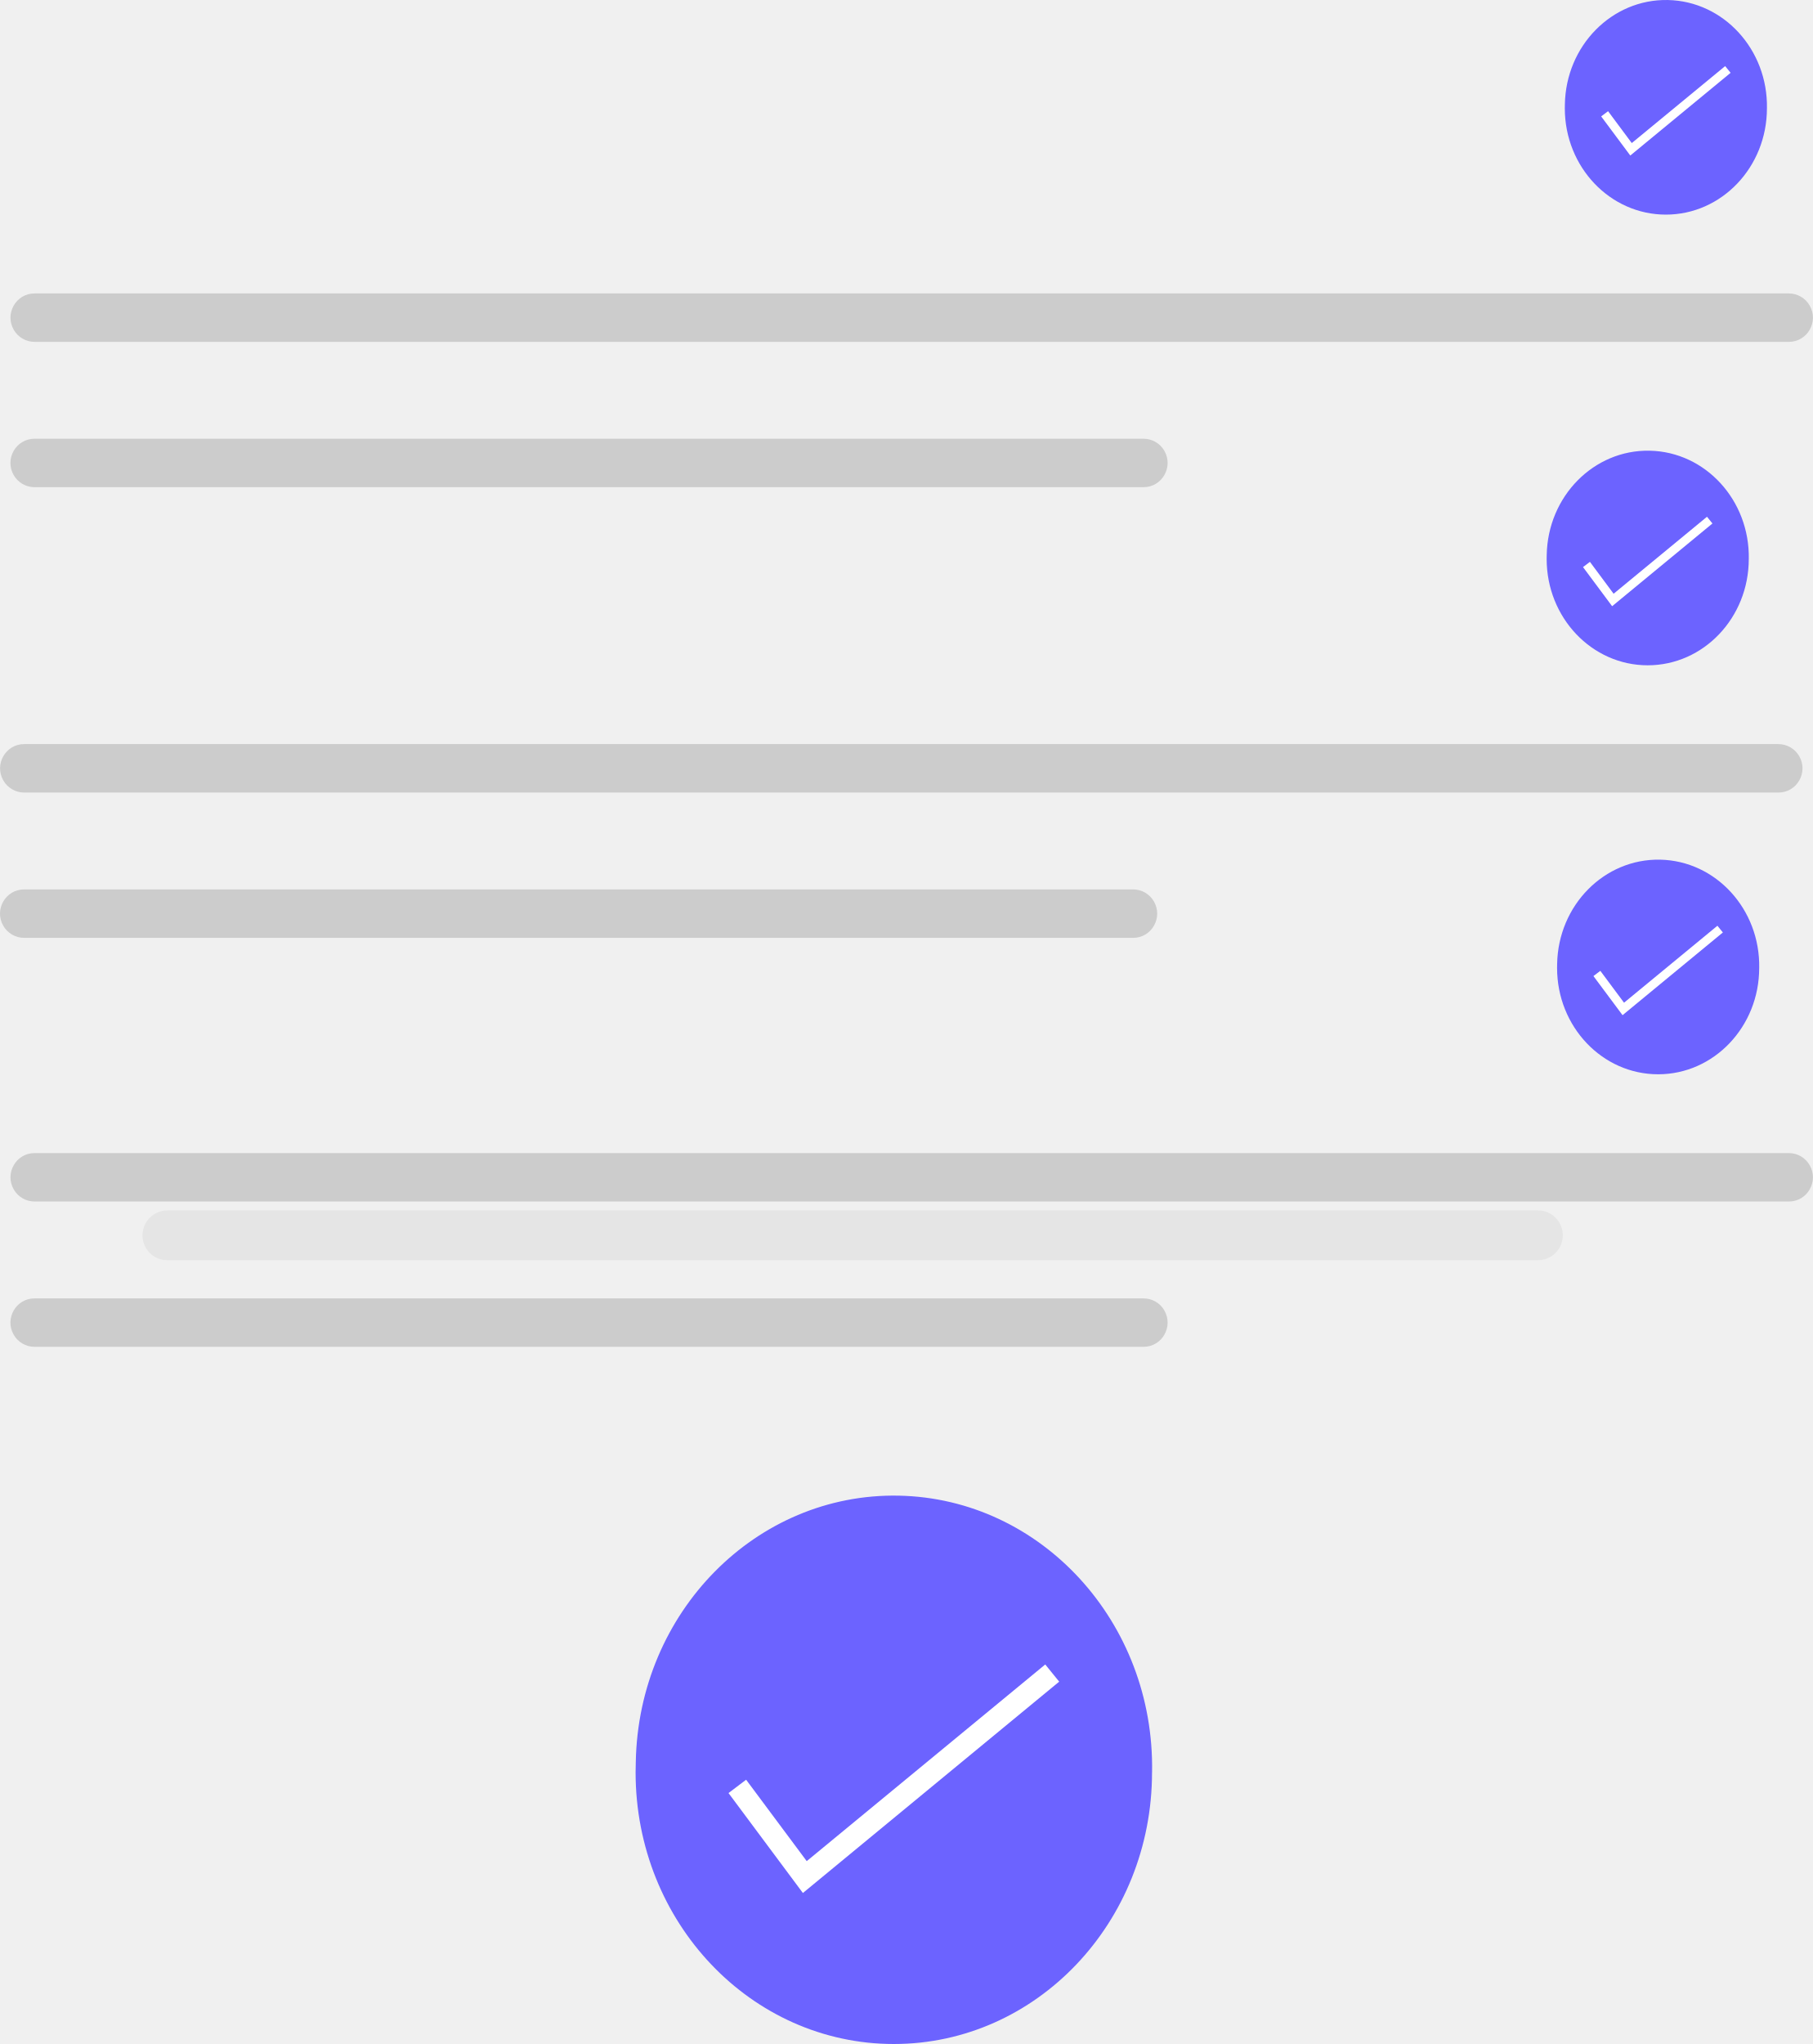
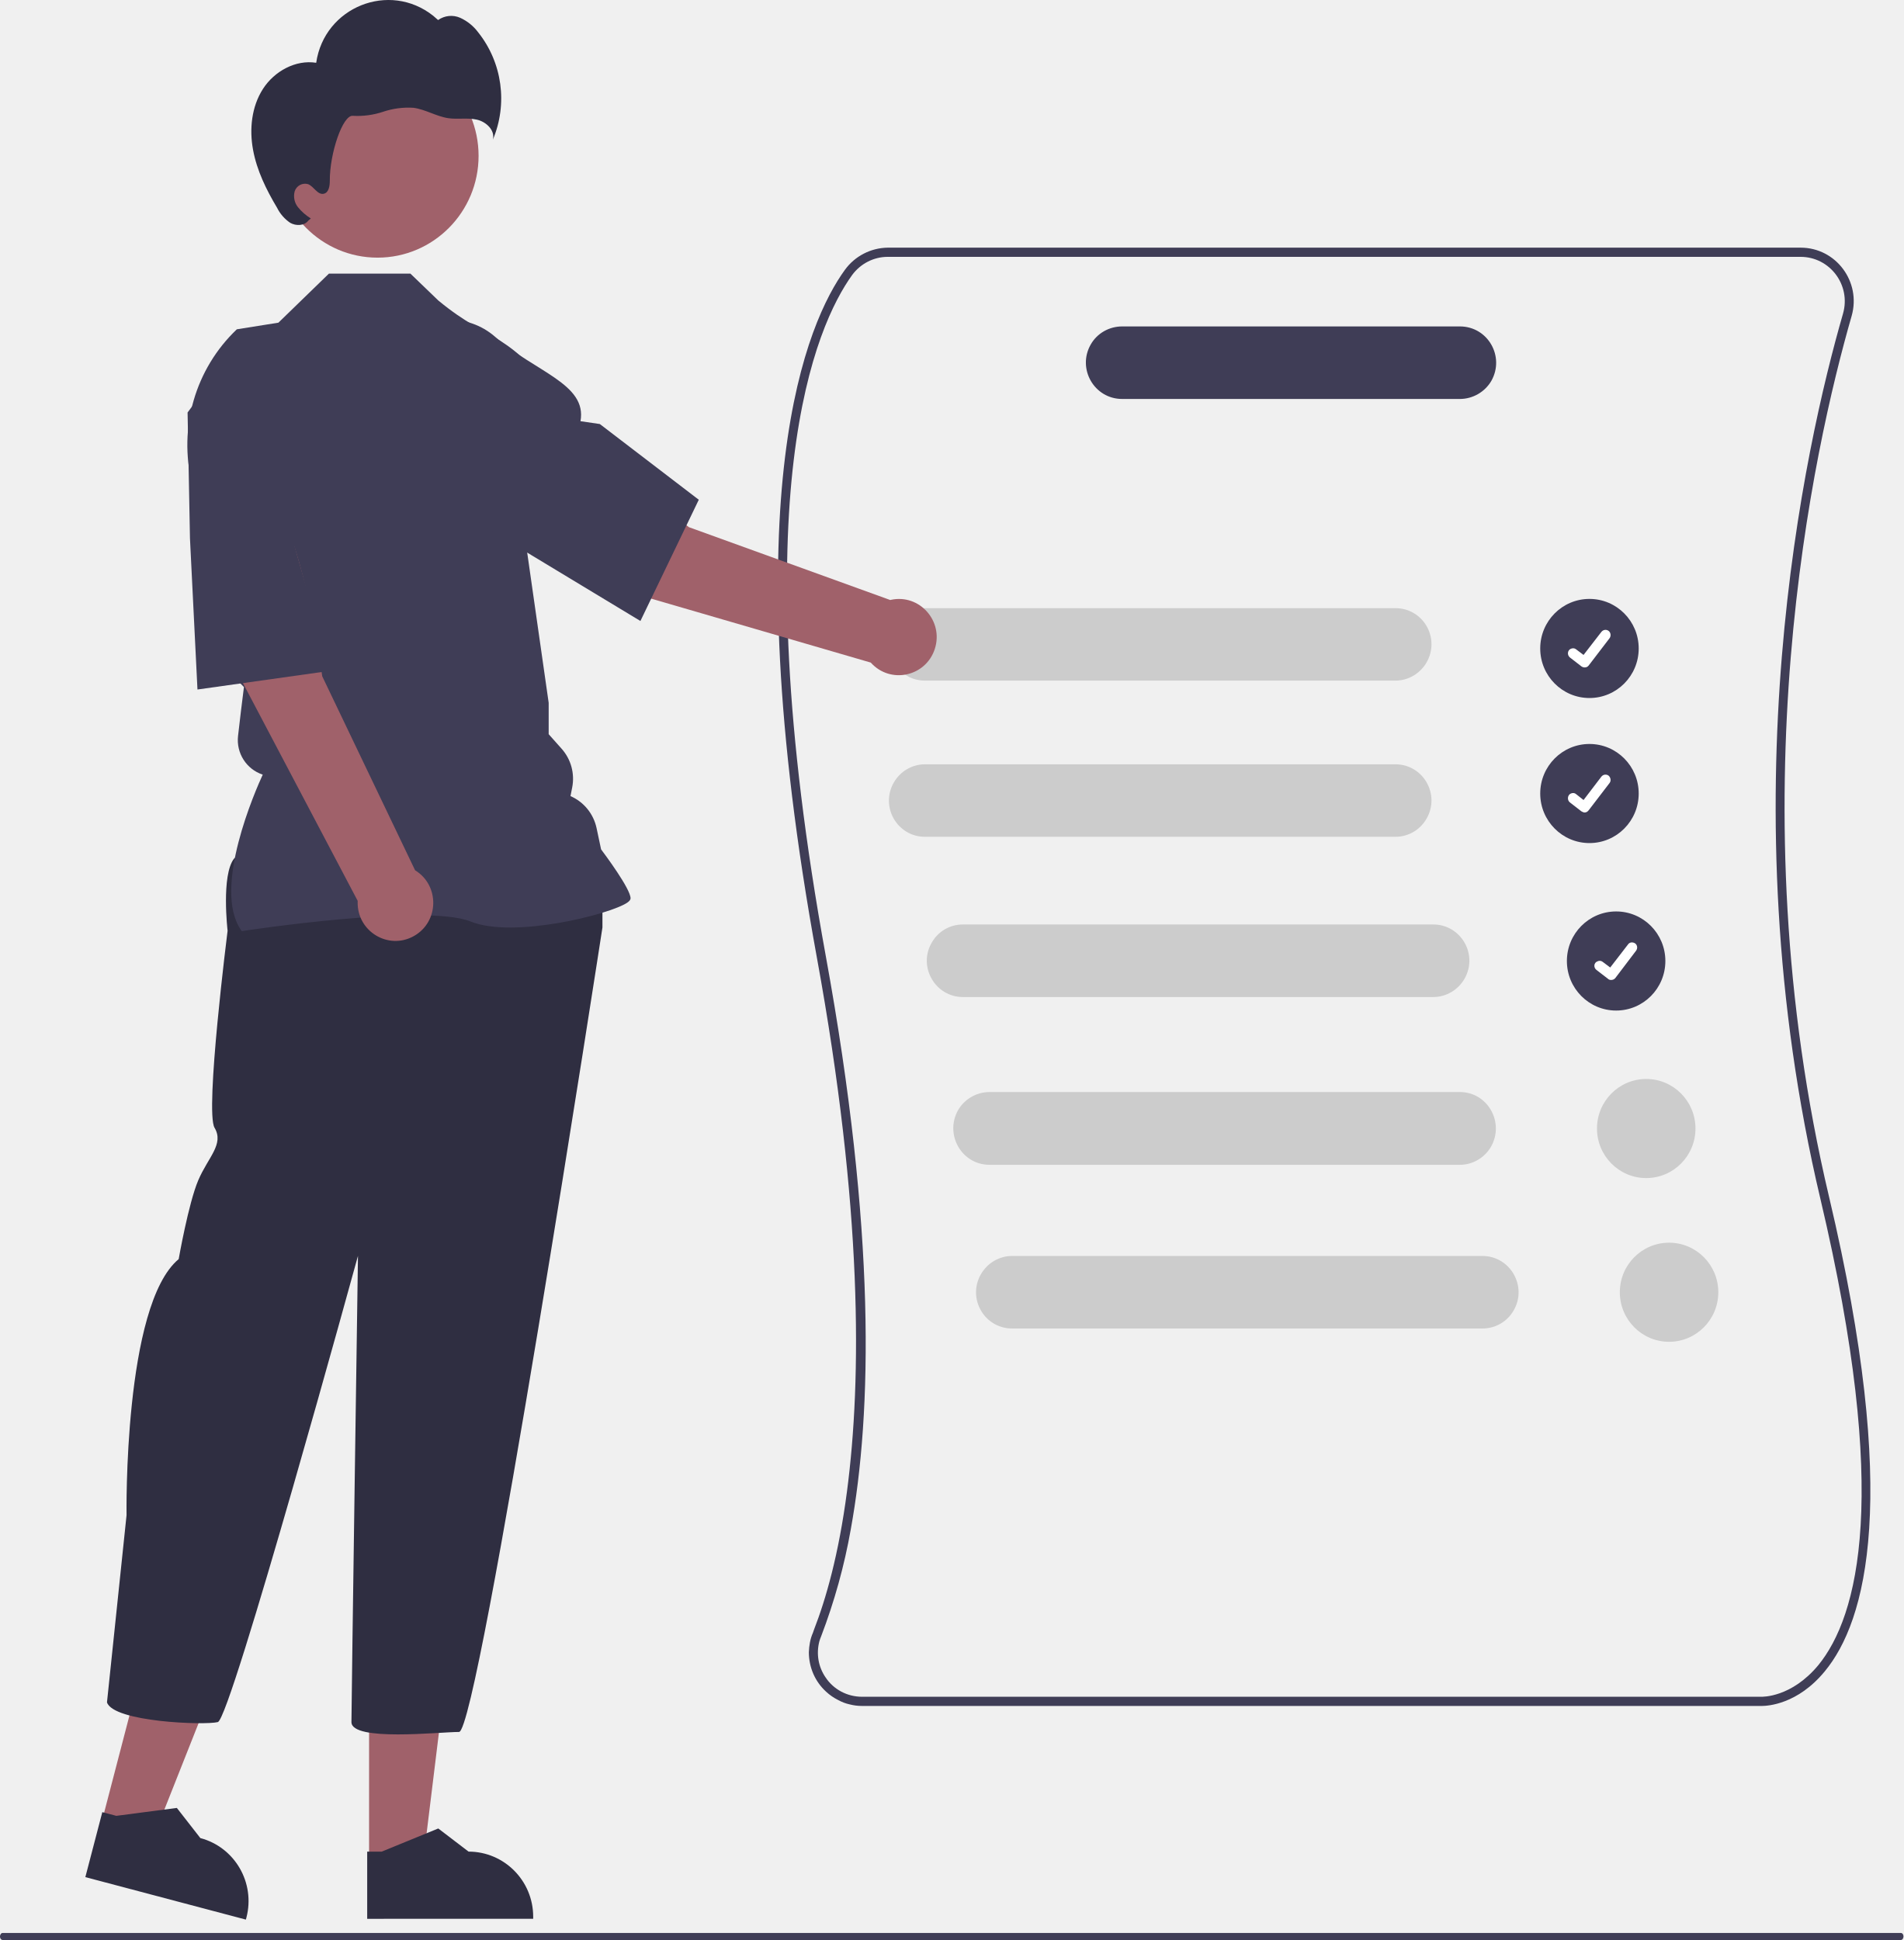
- <svg xmlns="http://www.w3.org/2000/svg" viewBox="82.263 125.424 97.944 110.4">
-   <path id="a9afa624-d143-4da3-9790-afb66062e65a-241" data-name="Path 2429" d="M 144.501 221.151 C 144.501 229.254 138.255 235.824 130.551 235.824 C 122.847 235.824 116.601 229.254 116.601 221.151 C 116.601 220.967 116.604 220.785 116.611 220.602 C 116.753 212.501 123.114 206.056 130.817 206.207 C 138.519 206.359 144.647 213.049 144.503 221.151 L 144.501 221.151 Z" fill="#6c63ff" style="" />
-   <path id="e3bc7ff1-d70c-4de9-8a31-9e1cd8f5d93e-242" data-name="Path 2431" d="M 125.639 227.668 L 121.621 222.27 L 122.572 221.55 L 125.846 225.947 L 138.732 215.325 L 139.485 216.253 L 125.639 227.668 Z" fill="#fff" style="" />
-   <path d="M 84.127 141.273 C 83.128 141.274 82.505 142.365 83.006 143.237 C 83.238 143.64 83.665 143.888 84.127 143.889 L 178.909 143.889 C 179.909 143.887 180.531 142.796 180.03 141.925 C 179.798 141.522 179.371 141.274 178.909 141.273 L 84.127 141.273 Z" fill="#ccc" style="" />
-   <path d="M 84.127 149.121 C 83.128 149.121 82.502 150.21 83.002 151.083 C 83.233 151.486 83.659 151.735 84.122 151.737 L 144.044 151.737 C 145.043 151.737 145.667 150.647 145.168 149.775 C 144.936 149.37 144.508 149.121 144.044 149.121 L 84.127 149.121 Z" fill="#ccc" style="" />
-   <path id="baa6ea24-e79a-410b-95a0-90b7a92ae1c1-253" data-name="Path 2429" d="M 177.721 131.274 C 177.721 134.446 175.277 137.016 172.261 137.016 C 169.246 137.016 166.802 134.446 166.802 131.274 C 166.802 131.202 166.802 131.13 166.805 131.06 C 166.861 127.888 169.351 125.366 172.365 125.425 C 175.38 125.484 177.778 128.103 177.722 131.274 L 177.721 131.274 Z" fill="#6c63ff" style="" />
-   <path id="a0820f47-ad40-463a-872c-13bb80005143-254" data-name="Path 2431" d="M 170.339 133.824 L 168.766 131.711 L 169.139 131.43 L 170.419 133.151 L 175.464 128.994 L 175.758 129.357 L 170.339 133.824 Z" fill="#fff" style="" />
-   <path d="M 83.564 165.614 C 82.565 165.616 81.942 166.707 82.443 167.579 C 82.675 167.981 83.102 168.23 83.564 168.231 L 178.346 168.231 C 179.346 168.229 179.968 167.138 179.467 166.267 C 179.235 165.864 178.808 165.616 178.346 165.614 L 83.564 165.614 Z" fill="#ccc" style="" />
-   <path d="M 83.564 173.463 C 82.565 173.462 81.939 174.552 82.439 175.424 C 82.67 175.828 83.096 176.077 83.559 176.079 L 143.481 176.079 C 144.48 176.079 145.104 174.988 144.605 174.117 C 144.373 173.712 143.945 173.463 143.481 173.463 L 83.564 173.463 Z" fill="#ccc" style="" />
-   <path id="b63fc892-67cf-40d0-9003-f173040a559c-255" data-name="Path 2429" d="M 176.74 155.615 C 176.74 158.787 174.296 161.358 171.28 161.358 C 168.265 161.358 165.821 158.787 165.821 155.615 C 165.821 155.544 165.821 155.472 165.824 155.401 C 165.88 152.23 168.37 149.707 171.384 149.767 C 174.399 149.826 176.797 152.445 176.741 155.615 L 176.74 155.615 Z" fill="#6c63ff" style="" />
-   <path id="b8e61bbe-38fc-40ac-ac8c-5bb63bac7af2-256" data-name="Path 2431" d="M 169.358 158.166 L 167.785 156.053 L 168.158 155.771 L 169.438 157.493 L 174.483 153.335 L 174.777 153.698 L 169.358 158.166 Z" fill="#fff" style="" />
-   <path d="M 84.127 187.704 C 83.128 187.706 82.505 188.797 83.006 189.668 C 83.238 190.071 83.665 190.319 84.127 190.32 L 178.909 190.32 C 179.909 190.319 180.531 189.228 180.03 188.357 C 179.798 187.953 179.371 187.705 178.909 187.704 L 84.127 187.704 Z" fill="#ccc" style="" />
-   <path d="M 84.127 195.553 C 83.128 195.552 82.502 196.641 83.002 197.514 C 83.233 197.917 83.659 198.167 84.122 198.168 L 144.044 198.168 C 145.043 198.168 145.667 197.078 145.168 196.206 C 144.936 195.802 144.508 195.553 144.044 195.553 L 84.127 195.553 Z" fill="#ccc" style="" />
-   <path id="f67391c6-f0f4-4d09-a78c-675b0edf0c3b-257" data-name="Path 2429" d="M 177.303 177.705 C 177.303 180.877 174.859 183.448 171.843 183.448 C 168.828 183.448 166.384 180.877 166.384 177.705 C 166.384 177.634 166.384 177.562 166.387 177.491 C 166.443 174.319 168.933 171.797 171.947 171.856 C 174.962 171.915 177.36 174.534 177.304 177.705 L 177.303 177.705 Z" fill="#6c63ff" style="" />
-   <path id="e94ecbaf-2ca7-4fd5-871d-ab097a8f2c0d-258" data-name="Path 2431" d="M 169.921 180.255 L 168.348 178.143 L 168.721 177.861 L 170.001 179.582 L 175.046 175.425 L 175.34 175.788 L 169.921 180.255 Z" fill="#fff" style="" />
-   <path d="M 165.347 193.492 L 91.308 193.492 C 90.271 193.492 89.624 192.37 90.142 191.472 C 90.382 191.056 90.826 190.799 91.308 190.799 L 165.347 190.799 C 166.383 190.799 167.031 191.921 166.513 192.818 C 166.273 193.234 165.828 193.492 165.347 193.492 Z" fill="#e5e5e5" style="" />
+ <svg xmlns="http://www.w3.org/2000/svg" viewBox="10.479 229.808 255.395 260.36">
+   <path d="M 265.518 490.168 L 10.834 490.168 C 10.553 490.168 10.386 489.765 10.534 489.451 C 10.601 489.304 10.706 489.221 10.834 489.221 L 265.518 489.221 C 265.799 489.221 265.968 489.624 265.818 489.937 C 265.757 490.081 265.649 490.168 265.518 490.168 Z" fill="#3f3d56" style="" />
+   <circle cx="270.212" cy="207.449" r="2.689" style="fill: rgb(63, 61, 86);" transform="matrix(2.456798, 0, 0, 2.47296, -440.1146, -196.1771)" />
+   <path d="M 223.097 319.381 C 222.949 319.381 222.809 319.339 222.66 319.236 L 221.11 318.038 C 220.714 317.705 220.788 317.056 221.259 316.871 C 221.515 316.767 221.763 316.8 221.937 316.945 L 222.949 317.705 L 225.333 314.624 C 225.585 314.294 226.022 314.258 226.308 314.476 C 226.594 314.691 226.667 315.132 226.445 315.451 L 223.635 319.125 C 223.494 319.307 223.313 319.381 223.097 319.381 Z" fill="#fff" style="" />
+   <circle cx="270.212" cy="216.677" r="2.689" style="fill: rgb(63, 61, 86);" transform="matrix(2.456798, 0, 0, 2.47296, -440.1146, -199.5297)" />
+   <path d="M 223.097 338.85 C 222.949 338.85 222.809 338.772 222.66 338.694 L 221.11 337.493 C 220.714 337.175 220.788 336.485 221.259 336.299 C 221.515 336.191 221.763 336.225 221.937 336.377 L 222.949 337.175 L 225.333 334.049 C 225.585 333.72 226.022 333.69 226.308 333.904 L 226.308 333.941 L 226.308 333.904 C 226.594 334.153 226.667 334.597 226.445 334.884 L 223.635 338.553 C 223.494 338.735 223.313 338.85 223.097 338.85 Z" fill="#fff" style="" />
+   <circle cx="271.919" cy="227.331" r="2.689" style="fill: rgb(63, 61, 86);" transform="matrix(2.456798, 0, 0, 2.47296, -440.7307, -203.4005)" />
+   <path d="M 226.667 361.326 C 226.49 361.326 226.341 361.284 226.238 361.178 L 224.681 359.98 C 224.254 359.653 224.32 358.998 224.829 358.823 C 225.044 358.708 225.333 358.745 225.515 358.894 L 226.527 359.653 L 228.903 356.573 C 229.118 356.24 229.551 356.203 229.878 356.424 L 229.841 356.458 L 229.878 356.424 C 230.163 356.636 230.241 357.077 229.988 357.407 L 227.208 361.073 C 227.065 361.247 226.845 361.326 226.667 361.326 Z" fill="#fff" style="" />
+   <path d="M 255.894 390.452 C 243.264 337.107 253.799 289.999 258.922 272.201 C 260.219 267.627 256.828 263.045 252.065 263.045 L 129.577 263.045 C 127.304 263.082 125.18 264.175 123.838 266.029 C 118.893 272.85 108.613 295.555 120.086 358.345 C 126.221 391.942 126.107 414.852 124.123 429.958 C 123.011 438.458 121.28 444.452 119.693 448.526 L 119.545 448.956 C 119.182 449.754 119.042 450.665 119.005 451.54 C 119.005 453.571 119.835 455.491 121.317 456.841 C 121.822 457.312 122.358 457.671 122.94 457.964 C 123.404 458.22 123.953 458.438 124.491 458.55 C 125.032 458.688 125.569 458.757 126.147 458.757 L 246.726 458.757 C 246.763 458.757 246.8 458.757 246.867 458.757 C 247.635 458.757 251.672 458.55 255.312 454.113 C 260.876 447.396 265.454 430.873 255.894 390.452 Z M 254.448 453.283 C 250.833 457.638 246.945 457.524 246.763 457.524 L 126.147 457.524 C 124.16 457.524 122.321 456.552 121.243 454.917 C 120.268 453.494 119.983 451.751 120.413 450.086 C 120.487 449.864 120.557 449.612 120.661 449.393 C 122.436 444.737 123.767 439.948 124.631 435.051 C 127.486 419.326 128.023 395.068 121.28 358.13 C 109.914 295.807 119.983 273.435 124.813 266.718 C 125.936 265.194 127.704 264.279 129.577 264.279 L 252.065 264.279 C 255.997 264.279 258.851 268.06 257.766 271.883 C 252.613 289.746 242.036 337.107 254.737 390.744 C 264.157 430.618 259.786 446.736 254.448 453.283 Z" style="fill: rgb(63, 61, 86);" />
+   <path d="M 197.697 321.152 L 134.588 321.152 C 130.874 321.152 128.531 317.094 130.41 313.857 C 131.27 312.333 132.857 311.426 134.588 311.426 L 197.697 311.426 C 201.444 311.426 203.755 315.451 201.882 318.72 C 201.015 320.208 199.432 321.152 197.697 321.152 Z" fill="#ccc" style="" />
+   <path d="M 197.697 342.112 L 134.588 342.112 C 130.874 342.112 128.531 338.082 130.41 334.813 C 131.27 333.322 132.857 332.381 134.588 332.381 L 197.697 332.381 C 201.444 332.381 203.755 336.448 201.882 339.68 C 201.015 341.196 199.432 342.112 197.697 342.112 Z" fill="#ccc" style="" />
+   <path d="M 202.78 363.617 L 139.678 363.617 C 135.963 363.617 133.613 359.543 135.493 356.314 C 136.356 354.786 137.947 353.878 139.678 353.878 L 202.78 353.878 C 206.494 353.878 208.848 357.907 206.969 361.178 C 206.105 362.671 204.514 363.617 202.78 363.617 Z" fill="#ccc" style="" />
+   <path d="M 206.356 386.132 L 143.248 386.132 C 139.497 386.132 137.191 382.059 139.03 378.789 C 139.897 377.303 141.517 376.365 143.248 376.365 L 206.356 376.365 C 210.074 376.365 212.38 380.432 210.535 383.698 C 209.674 385.188 208.087 386.132 206.356 386.132 Z" fill="#ccc" style="" />
+   <path d="M 206.356 283.352 L 161.042 283.352 C 157.291 283.352 154.977 279.289 156.82 276.053 C 157.679 274.525 159.31 273.617 161.042 273.617 L 206.356 273.617 C 210.105 273.617 212.417 277.654 210.579 280.92 C 209.712 282.414 208.087 283.352 206.356 283.352 Z" style="fill: rgb(63, 61, 86);" />
+   <circle cx="273.846" cy="237.988" r="2.689" fill="#ccc" style="" transform="matrix(2.456798, 0, 0, 2.47296, -441.4262, -207.2723)" />
+   <path d="M 209.386 408.101 L 146.277 408.101 C 142.562 408.101 140.219 404.068 142.099 400.805 C 142.962 399.312 144.549 398.366 146.277 398.366 L 209.386 398.366 C 213.1 398.366 215.447 402.436 213.574 405.669 C 212.703 407.197 211.117 408.101 209.386 408.101 Z" fill="#ccc" style="" />
+   <circle cx="275.308" cy="248.403" r="2.689" fill="#ccc" style="" transform="matrix(2.456798, 0, 0, 2.47296, -441.954, -211.0562)" />
+   <polygon points="24.098 474.433 31.1 476.284 41.527 449.949 31.19 447.212 24.098 474.433" fill="#a0616a" style="" />
+   <path d="M 21.93 481.729 L 43.468 487.431 L 43.542 487.159 C 44.757 482.49 41.991 477.717 37.361 476.489 L 34.208 472.444 L 26.083 473.505 L 24.206 473.01 L 21.93 481.729 Z" fill="#2f2e41" style="" />
+   <polygon points="59.999 479.715 67.245 479.715 70.689 451.57 59.999 451.57 59.999 479.715" fill="#a0616a" style="" />
+   <path d="M 59.747 487.325 L 82.018 487.322 L 82.018 487.041 C 82.018 482.219 78.136 478.308 73.349 478.305 L 73.346 478.305 L 69.282 475.2 L 61.691 478.308 L 59.747 478.308 L 59.747 487.325 Z" fill="#2f2e41" style="" />
+   <path d="M 41.892 345.029 C 40.14 347.228 41.016 354.72 41.016 354.72 C 41.016 354.72 37.952 378.958 39.267 381.164 C 40.578 383.364 38.39 385.126 37.079 388.211 C 35.765 391.297 34.454 398.789 34.454 398.789 C 27.02 404.957 27.458 433.159 27.458 433.159 L 24.833 458.276 C 25.709 460.923 37.952 461.364 39.705 460.923 C 41.454 460.485 58.509 398.351 58.509 398.351 C 58.509 398.351 57.633 458.276 57.633 460.923 C 57.633 463.567 69.442 462.247 72.067 462.247 C 74.692 462.247 91.31 354.279 91.31 354.279 L 91.31 348.111 L 89.119 345.029 C 89.119 345.029 43.638 342.825 41.892 345.029 Z" fill="#2f2e41" style="" />
+   <circle cx="305.521" cy="73.966" r="6.398" fill="#a0616a" style="" transform="matrix(2.119129, 0, 0, 2.135319, -586.3049, 92.78319)" />
+   <path d="M 42.918 354.771 L 42.845 354.669 C 38.896 349.096 44.834 335.708 45.732 333.77 C 43.539 333.047 42.151 330.873 42.419 328.564 L 42.806 325.255 L 43.209 322.013 L 40.328 319.106 L 40.319 319.036 L 38.659 304.401 L 36.245 294.68 C 34.394 287.204 36.689 279.297 42.256 274.002 L 47.833 273.113 L 54.612 266.529 L 65.544 266.529 L 69.291 270.139 C 76.659 276.224 78.411 273.583 86.718 285.04 L 80.767 300.832 L 84.096 324.129 L 84.096 328.341 L 85.826 330.285 C 87.095 331.701 87.62 333.636 87.249 335.506 L 87.022 336.651 C 88.806 337.422 90.111 339.024 90.52 340.933 L 91.127 343.794 C 91.645 344.488 95.083 349.102 95.083 350.362 C 95.083 350.554 94.942 350.736 94.648 350.944 C 92.304 352.536 79.367 355.795 73.64 353.486 C 67.539 351.024 43.289 354.711 43.046 354.752 L 42.918 354.771 Z" fill="#3f3d56" style="" />
+   <path d="M 36.031 299.358 L 47.302 297.133 C 51.472 303.406 53.71 320.561 53.71 320.561 L 66.171 346.602 C 69.509 348.648 69.4 353.563 65.976 355.452 C 62.551 357.342 58.381 354.787 58.468 350.858 C 58.471 350.81 58.474 350.759 58.474 350.714 L 42.218 319.858 L 36.031 299.358 Z" fill="#a0616a" style="" />
+   <path d="M 35.967 302.051 L 35.647 285.168 L 40.952 278.018 C 43.084 275.162 46.647 273.778 50.132 274.437 C 54.935 275.386 58.186 279.92 57.576 284.813 C 56.671 291.959 54.631 300.903 50.004 302.927 L 49.956 302.949 L 54.752 319.842 L 36.974 322.345 L 35.967 302.051 Z" fill="#3f3d56" style="" />
+   <path d="M 102.917 300.56 C 102.917 300.56 89.388 289.906 82.053 288.375 L 75.559 297.926 L 93.119 308.769 L 127.314 318.732 C 129.926 321.655 134.697 320.631 135.906 316.893 C 137.111 313.149 133.846 309.491 130.029 310.307 C 129.99 310.316 129.955 310.326 129.923 310.332 L 102.917 300.56 Z" fill="#a0616a" style="" />
+   <path d="M 79.114 302.7 L 65.016 293.574 L 62.075 285.148 C 60.907 281.775 61.745 278.024 64.233 275.473 C 67.686 271.984 73.234 271.783 76.927 275.022 C 82.318 279.751 89.27 281.334 88.365 286.335 L 90.958 286.715 L 104.237 296.877 L 96.406 313.149 L 79.114 302.7 Z" fill="#3f3d56" style="" />
+   <path d="M 45.758 241.745 C 47.276 239.376 50.135 237.793 52.904 238.234 C 53.988 230.746 62.714 227.241 68.614 231.935 C 68.834 232.114 69.052 232.306 69.259 232.498 C 70.129 231.884 71.255 231.766 72.23 232.2 C 73.183 232.635 74.011 233.307 74.641 234.151 C 77.877 238.218 78.631 243.75 76.607 248.553 C 76.943 247.312 75.712 246.142 74.465 245.867 C 73.221 245.585 71.913 245.851 70.65 245.672 C 69.029 245.438 67.571 244.489 65.953 244.274 C 64.575 244.188 63.197 244.364 61.889 244.805 C 60.581 245.243 59.203 245.429 57.828 245.352 C 56.463 245.192 54.704 250.404 54.73 254.075 C 54.733 254.769 54.592 255.664 53.918 255.811 C 53.086 255.993 52.604 254.839 51.814 254.522 C 51.053 254.305 50.263 254.727 50.017 255.482 C 49.815 256.233 49.985 257.036 50.474 257.634 C 50.96 258.225 51.539 258.727 52.185 259.13 L 51.858 259.402 C 51.315 260.128 50.189 260.156 49.412 259.709 C 48.664 259.2 48.057 258.507 47.654 257.691 C 46.208 255.271 44.939 252.69 44.431 249.915 C 43.919 247.136 44.232 244.121 45.758 241.745 Z" fill="#2f2e41" style="" />
</svg>
